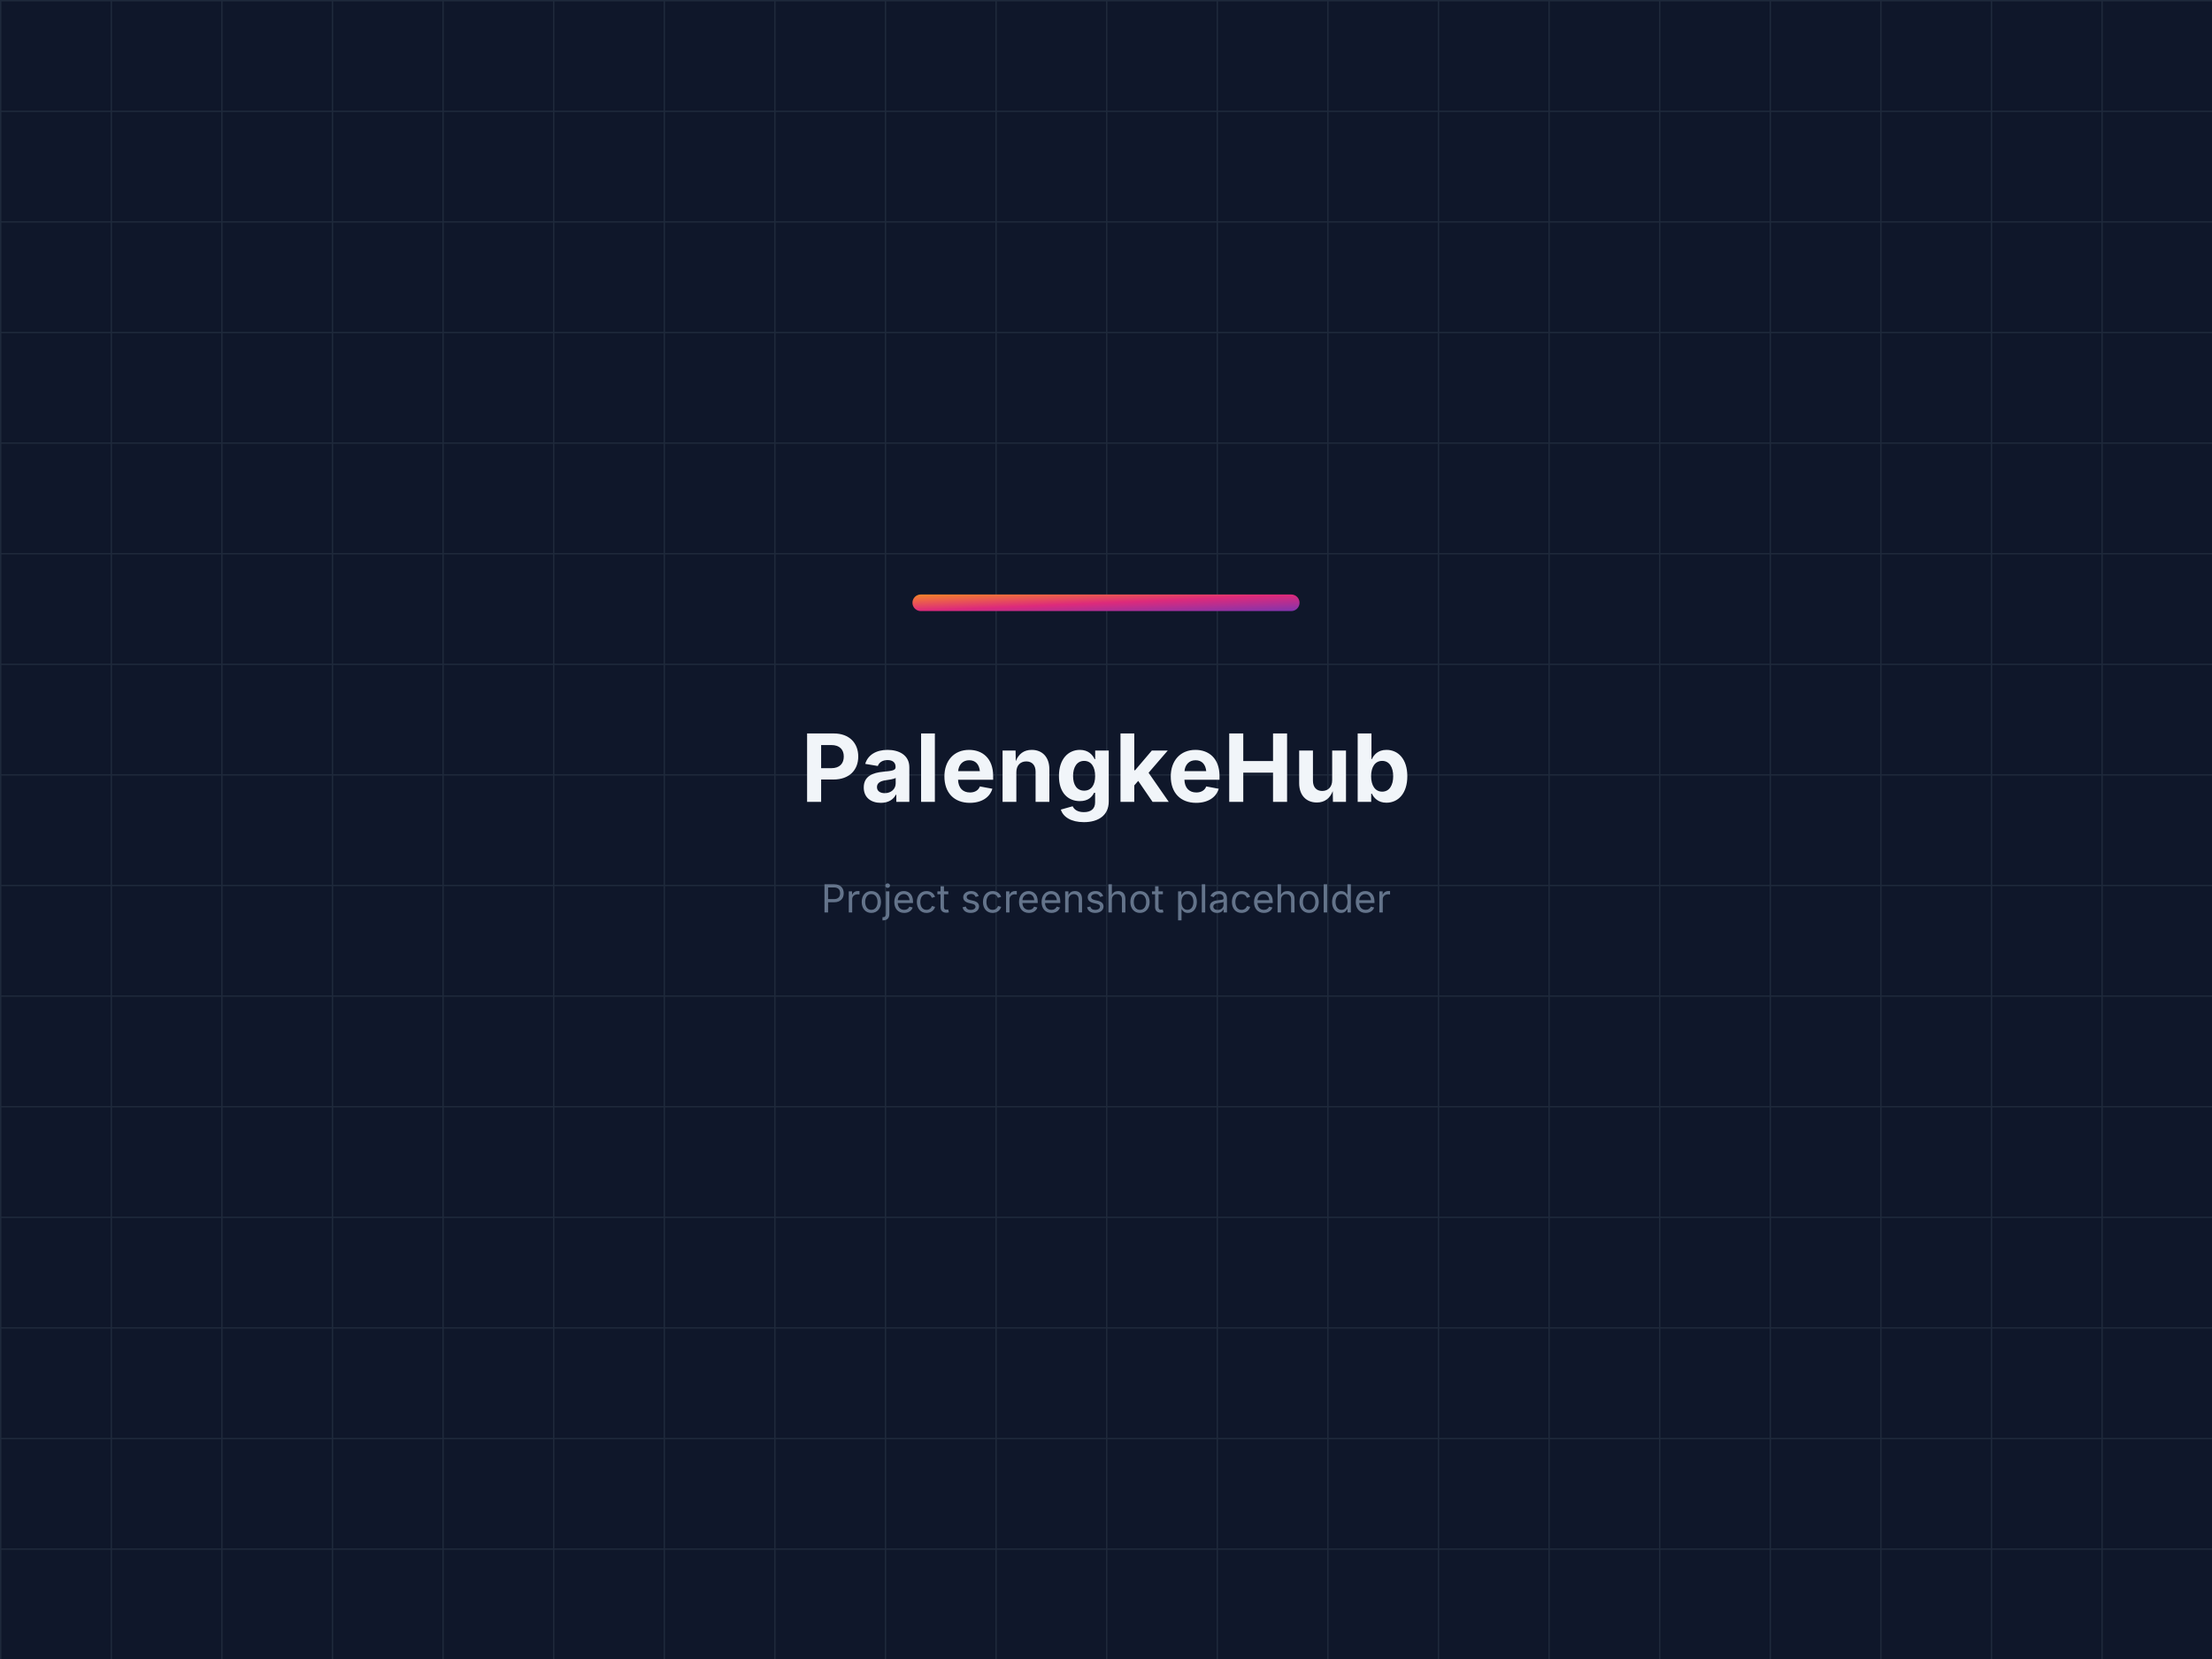
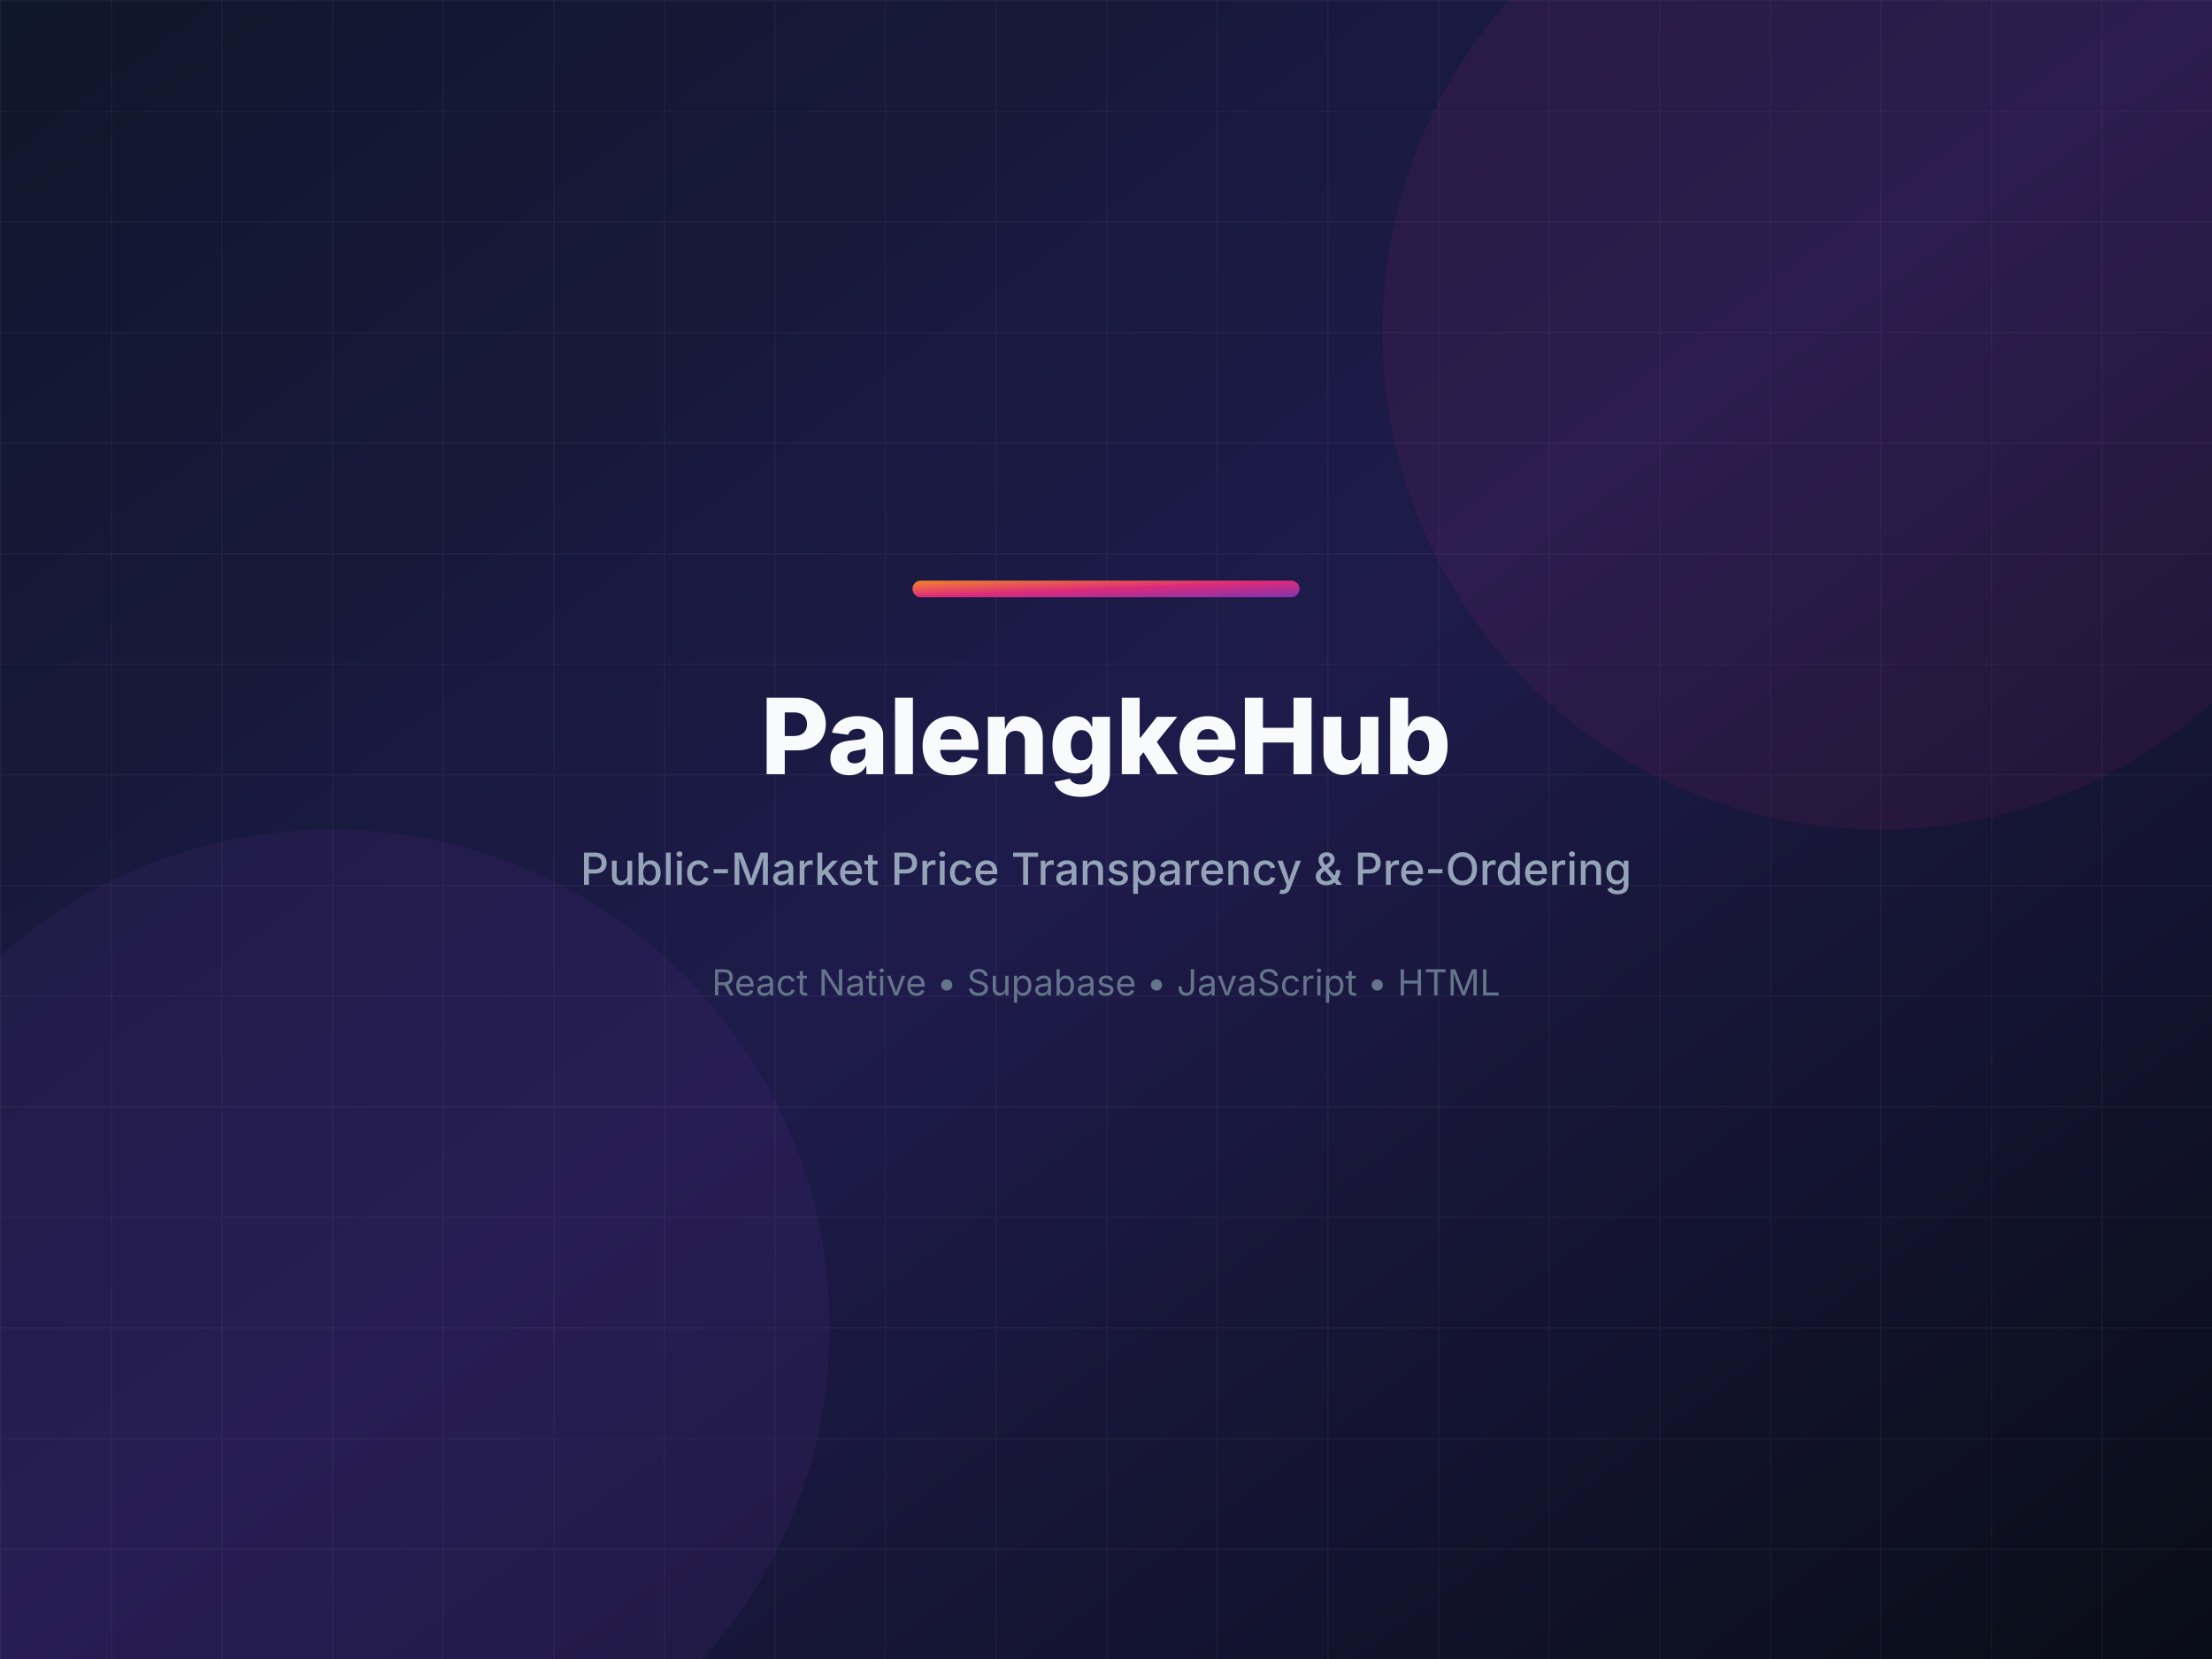
<svg xmlns="http://www.w3.org/2000/svg" width="800" height="600" viewBox="0 0 800 600">
  <defs>
+     <linearGradient id="bg" x1="0%" y1="0%" x2="100%" y2="100%">
+       <stop offset="0%" stop-color="#0f172a" />
+       <stop offset="50%" stop-color="#1e1b4b" />
+       <stop offset="100%" stop-color="#090d16" />
+     </linearGradient>
    <linearGradient id="accent" x1="0%" y1="0%" x2="100%" y2="100%">
      <stop offset="0%" stop-color="#F58529" />
      <stop offset="50%" stop-color="#DD2A7B" />
      <stop offset="100%" stop-color="#8134AF" />
    </linearGradient>
    <pattern id="grid" width="40" height="40" patternUnits="userSpaceOnUse">
-       <path d="M 40 0 L 0 0 0 40" fill="none" stroke="#1e293b" stroke-width="1" />
+       <path d="M 40 0 L 0 0 0 40" fill="none" stroke="#ffffff" stroke-opacity="0.04" stroke-width="1" />
    </pattern>
  </defs>
-   <rect width="800" height="600" fill="#0f172a" />
+   <rect width="800" height="600" fill="url(#bg)" />
  <rect width="800" height="600" fill="url(#grid)" />
-   <rect x="330" y="215" width="140" height="6" rx="3" fill="url(#accent)" />
-   <text x="400" y="290" text-anchor="middle" font-family="Inter, Segoe UI, Arial, sans-serif" font-size="34" font-weight="700" fill="#f1f5f9">PalengkeHub</text>
-   <text x="400" y="330" text-anchor="middle" font-family="Inter, Segoe UI, Arial, sans-serif" font-size="14" fill="#64748b">Project screenshot placeholder</text>
+   <circle cx="680" cy="120" r="180" fill="#DD2A7B" fill-opacity="0.08" />
+   <circle cx="120" cy="480" r="180" fill="#8134AF" fill-opacity="0.1" />
+   <rect x="330" y="210" width="140" height="6" rx="3" fill="url(#accent)" />
+   <text x="400" y="280" text-anchor="middle" font-family="Inter, Segoe UI, Arial, sans-serif" font-size="38" font-weight="800" fill="#f8fafc">PalengkeHub</text>
+   <text x="400" y="320" text-anchor="middle" font-family="Inter, Segoe UI, Arial, sans-serif" font-size="16" font-weight="500" fill="#94a3b8">Public-Market Price Transparency &amp; Pre-Ordering</text>
+   <text x="400" y="360" text-anchor="middle" font-family="Inter, Segoe UI, Arial, sans-serif" font-size="13" fill="#64748b">React Native • Supabase • JavaScript • HTML</text>
</svg>
